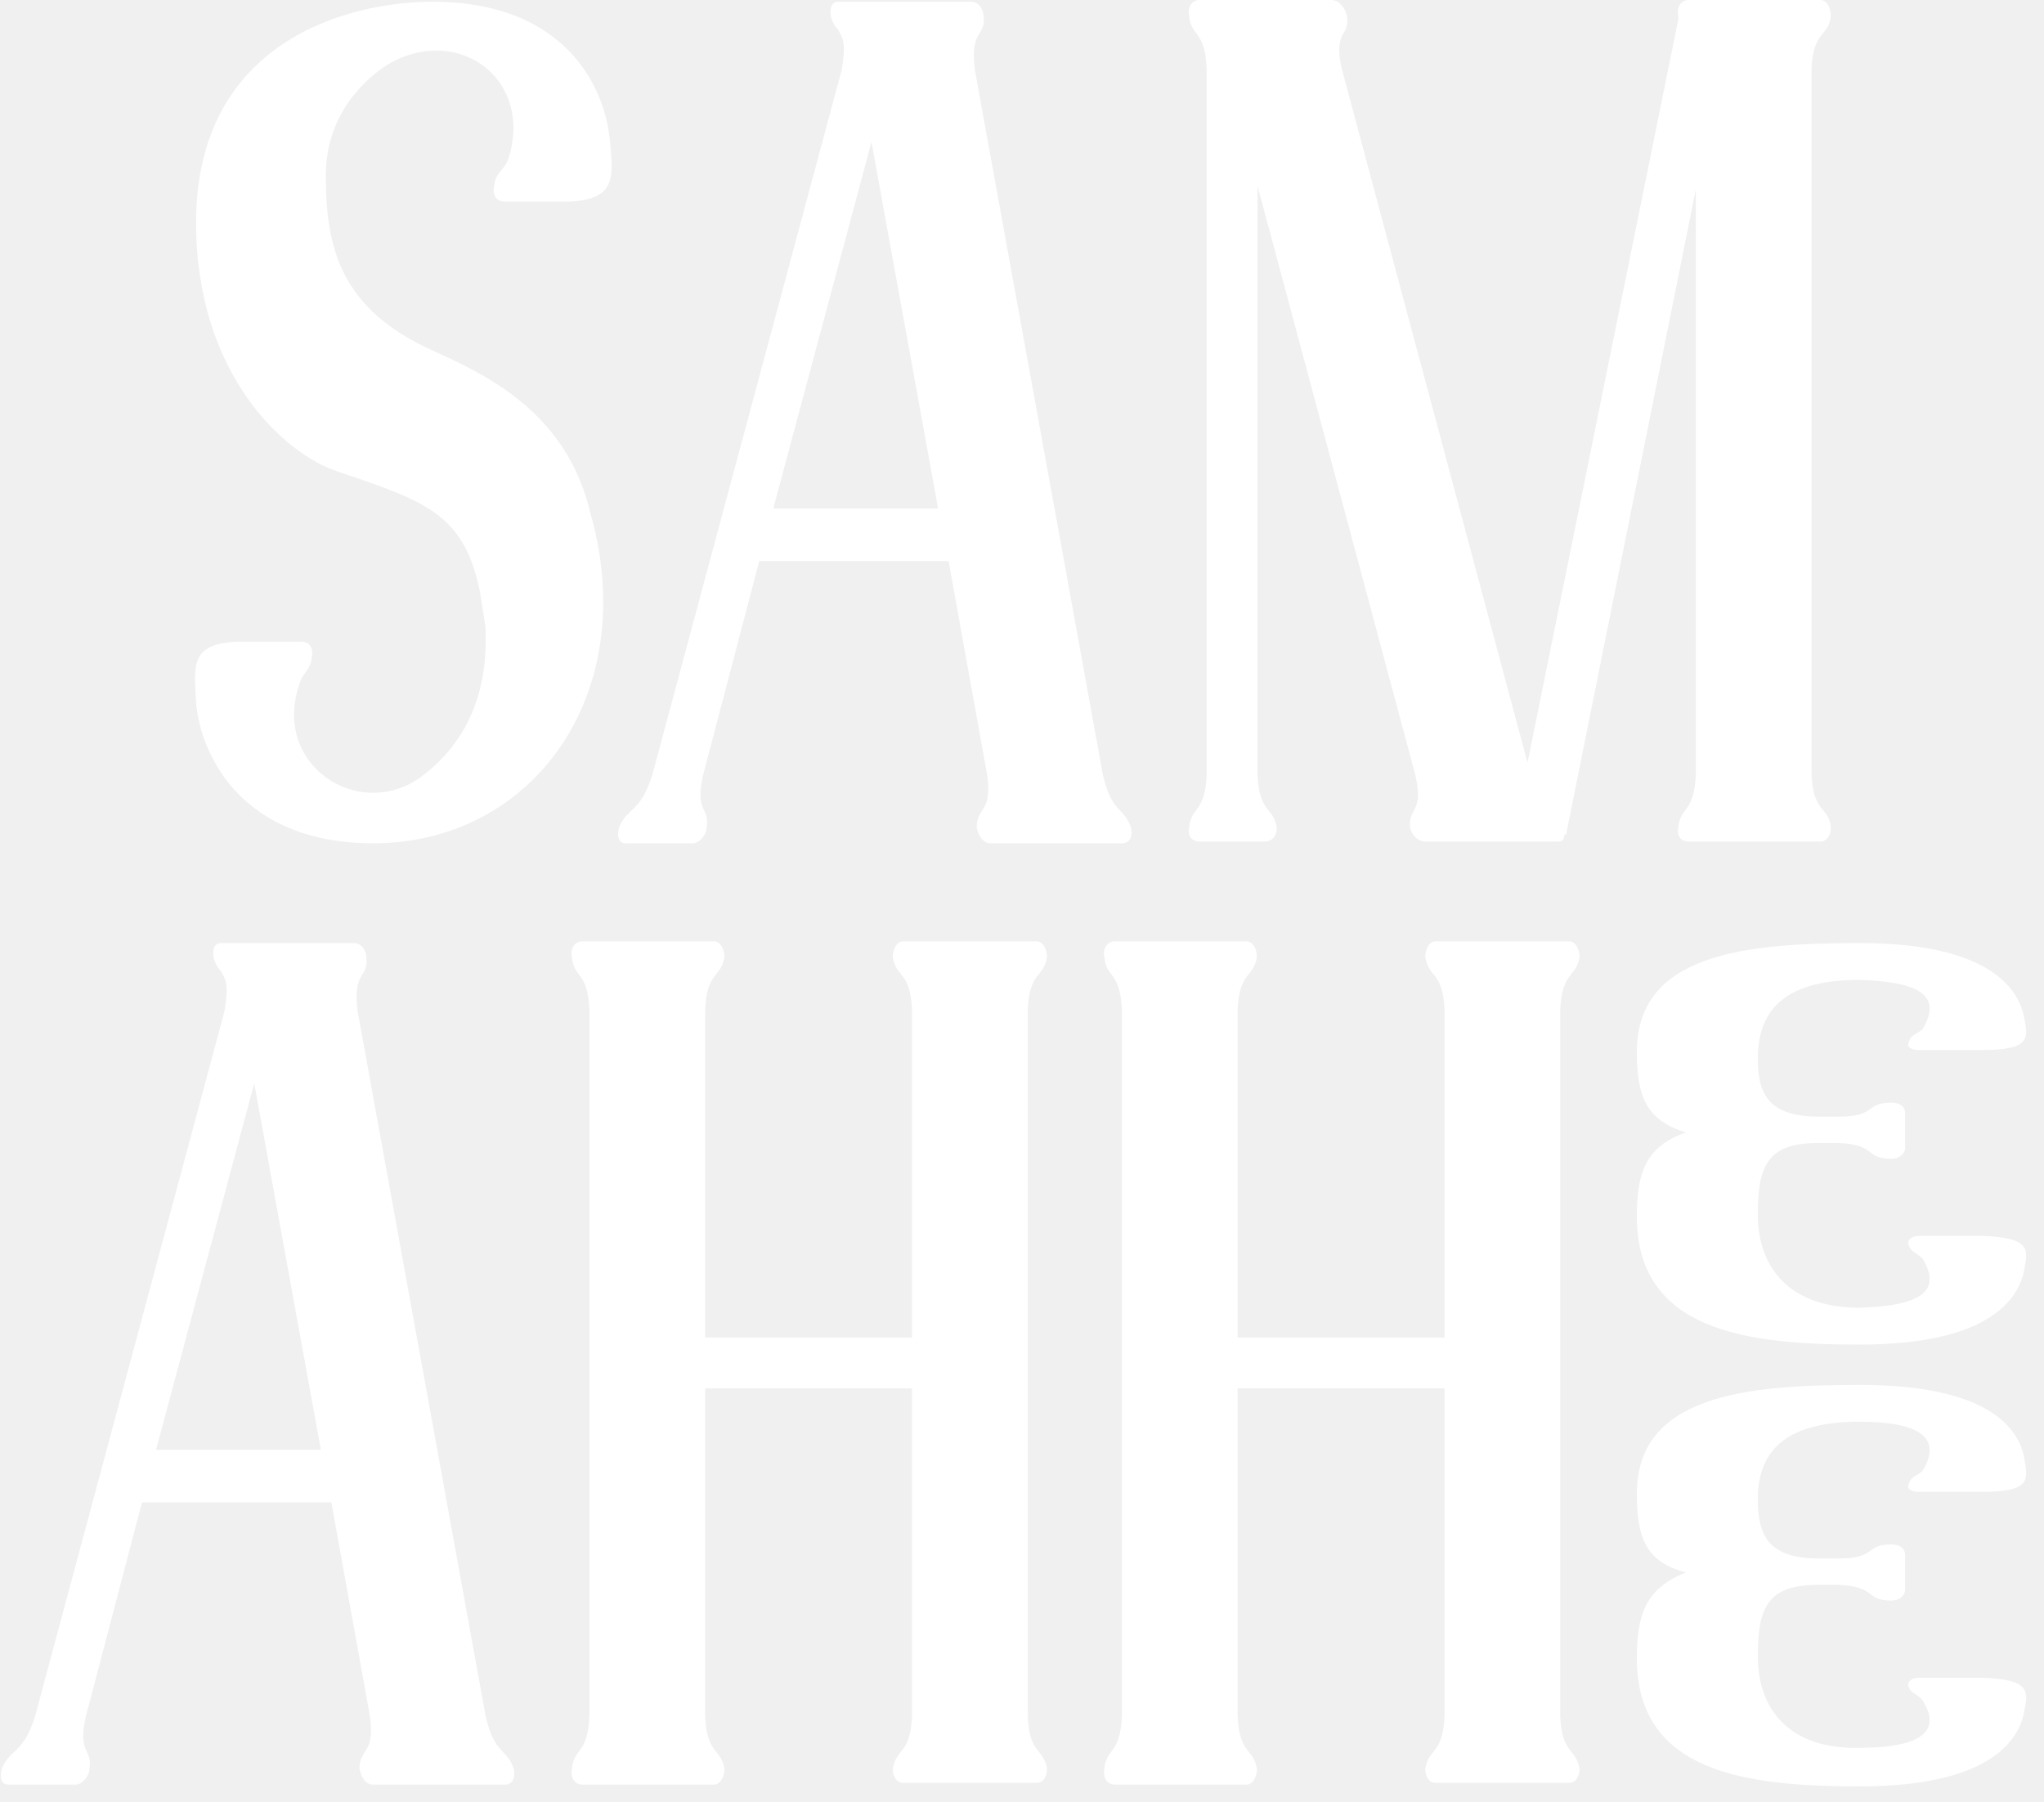
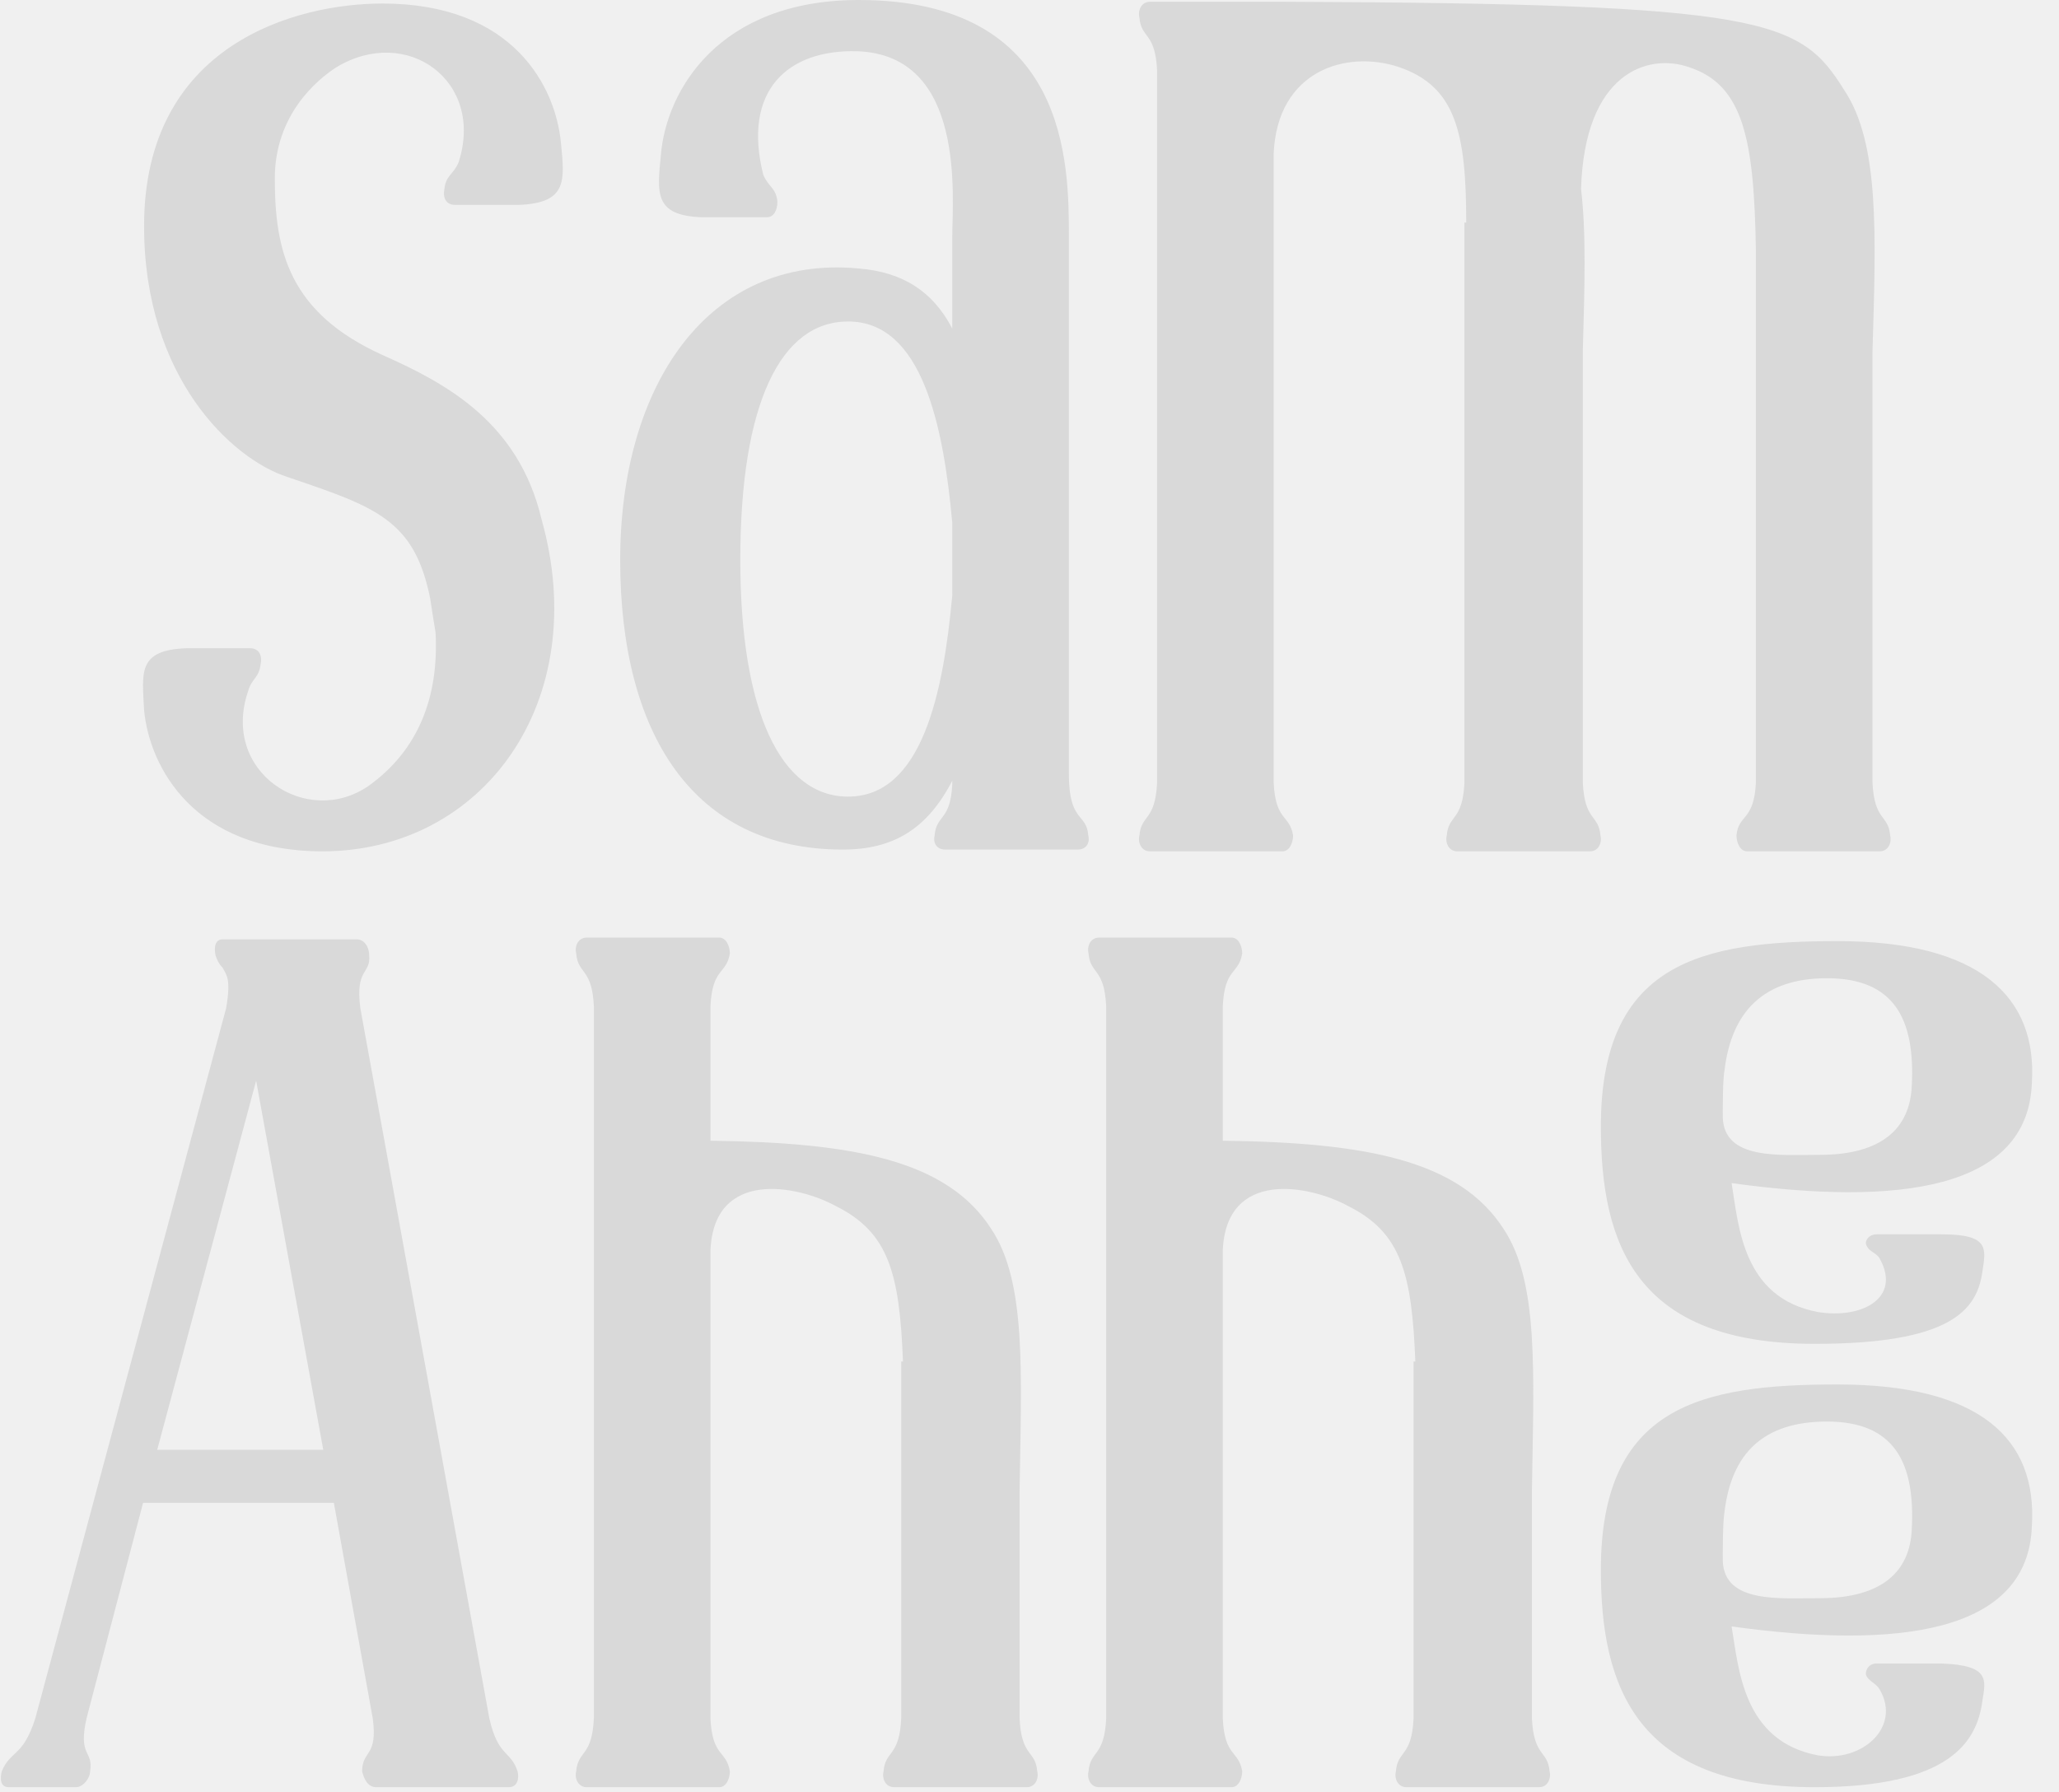
- <svg xmlns="http://www.w3.org/2000/svg" width="76" height="67" viewBox="0 0 76 67" fill="none">
-   <path d="M18.373 6.91C18.438 6.389 18.699 6.389 18.895 5.932C19.872 2.934 17.004 0.848 14.397 2.412C13.68 2.868 12.115 4.172 12.115 6.519C12.115 9.192 12.636 11.473 16.091 13.038C18.438 14.081 21.111 15.515 21.959 19.101C23.849 25.815 19.807 31.356 13.875 31.356C9.116 31.356 7.486 28.227 7.291 26.141C7.226 24.772 7.03 23.925 8.855 23.859C8.986 23.859 11.202 23.859 11.202 23.859C11.528 23.859 11.659 24.12 11.593 24.446C11.528 24.968 11.268 24.968 11.137 25.424C10.094 28.423 13.288 30.509 15.57 28.944C17.395 27.64 18.177 25.685 18.047 23.273C17.982 22.882 17.917 22.49 17.852 22.034C17.265 19.101 15.831 18.644 12.571 17.536C10.55 16.884 7.291 13.885 7.291 8.279C7.291 1.565 12.897 0.065 16.091 0.065C20.916 0.065 22.48 3.129 22.676 5.215C22.806 6.584 22.936 7.432 21.111 7.497C20.981 7.497 18.764 7.497 18.764 7.497C18.438 7.497 18.308 7.236 18.373 6.91ZM23.276 31.356C22.95 31.356 22.95 31.03 23.015 30.77C23.341 29.987 23.798 30.248 24.254 28.814L31.294 2.608C31.49 1.499 31.294 1.369 31.164 1.108C31.034 0.978 30.968 0.848 30.903 0.652C30.838 0.326 30.903 0.065 31.164 0.065H36.118C36.379 0.065 36.575 0.326 36.575 0.652C36.64 1.369 36.053 1.108 36.249 2.608L41.008 28.814C41.334 30.248 41.79 29.987 42.051 30.77C42.116 31.03 42.051 31.356 41.725 31.356H36.836C36.51 31.356 36.379 31.03 36.314 30.77C36.314 29.987 36.901 30.248 36.705 28.814L35.271 20.861H28.23L26.144 28.814C25.819 30.248 26.405 29.987 26.275 30.77C26.275 31.03 26.014 31.356 25.753 31.356H23.276ZM32.403 5.28L28.752 18.905H34.88L32.403 5.28ZM44.606 9.153e-05H49.495C49.821 9.153e-05 50.017 0.326 50.082 0.587C50.212 1.369 49.56 1.108 49.886 2.542L56.796 28.358L62.403 0.717C62.403 0.652 62.403 0.652 62.403 0.587C62.337 0.326 62.468 9.153e-05 62.794 9.153e-05H67.683C67.944 9.153e-05 68.074 0.326 68.074 0.587C68.009 1.369 67.422 1.108 67.357 2.542V28.814C67.422 30.248 68.009 29.987 68.074 30.77C68.074 31.03 67.944 31.291 67.683 31.291H62.794C62.468 31.291 62.337 31.03 62.403 30.77C62.468 29.987 62.989 30.248 63.054 28.814V7.041L58.23 31.03H58.165C58.165 31.226 58.1 31.291 57.904 31.291H53.015C52.689 31.291 52.494 31.03 52.428 30.77C52.363 29.987 52.95 30.248 52.624 28.814L46.757 6.91V28.814C46.822 30.248 47.344 29.987 47.474 30.77C47.474 31.03 47.344 31.291 47.018 31.291H44.606C44.28 31.291 44.149 31.03 44.215 30.77C44.28 29.987 44.801 30.248 44.867 28.814V2.542C44.801 1.108 44.28 1.369 44.215 0.587C44.149 0.326 44.28 9.153e-05 44.606 9.153e-05ZM0.326 66.356C0 66.356 0 66.03 0.065 65.769C0.391 64.987 0.848 65.248 1.304 63.814L8.344 37.608C8.54 36.499 8.344 36.369 8.214 36.108C8.084 35.978 8.018 35.848 7.953 35.652C7.888 35.326 7.953 35.065 8.214 35.065H13.168C13.429 35.065 13.625 35.326 13.625 35.652C13.69 36.369 13.103 36.108 13.299 37.608L18.058 63.814C18.384 65.248 18.84 64.987 19.101 65.769C19.166 66.03 19.101 66.356 18.775 66.356H13.886C13.559 66.356 13.429 66.03 13.364 65.769C13.364 64.987 13.951 65.248 13.755 63.814L12.321 55.861H5.28L3.194 63.814C2.868 65.248 3.455 64.987 3.325 65.769C3.325 66.03 3.064 66.356 2.803 66.356H0.326ZM9.453 40.28L5.802 53.905H11.93L9.453 40.28ZM21.265 65.769C21.33 64.987 21.851 65.248 21.916 63.814V37.542C21.851 36.108 21.33 36.369 21.265 35.587C21.199 35.326 21.33 35 21.656 35H26.545C26.806 35 26.936 35.326 26.936 35.587C26.806 36.369 26.284 36.108 26.219 37.542V49.733H33.911V37.542C33.846 36.108 33.325 36.369 33.194 35.587C33.194 35.326 33.325 35 33.585 35H38.54C38.801 35 38.931 35.326 38.931 35.587C38.801 36.369 38.279 36.108 38.214 37.542V63.814C38.279 65.248 38.801 64.987 38.931 65.769C38.931 66.03 38.801 66.291 38.54 66.291H33.585C33.325 66.291 33.194 66.03 33.194 65.769C33.325 64.987 33.846 65.248 33.911 63.814V51.623H26.219V63.814C26.284 65.248 26.806 64.987 26.936 65.769C26.936 66.03 26.806 66.356 26.545 66.356H21.656C21.33 66.356 21.199 66.03 21.265 65.769ZM41.063 65.769C41.129 64.987 41.65 65.248 41.715 63.814V37.542C41.65 36.108 41.129 36.369 41.063 35.587C40.998 35.326 41.129 35 41.455 35H46.344C46.605 35 46.735 35.326 46.735 35.587C46.605 36.369 46.083 36.108 46.018 37.542V49.733H53.71V37.542C53.645 36.108 53.123 36.369 52.993 35.587C52.993 35.326 53.123 35 53.384 35H58.339C58.599 35 58.73 35.326 58.73 35.587C58.599 36.369 58.078 36.108 58.013 37.542V63.814C58.078 65.248 58.599 64.987 58.73 65.769C58.73 66.03 58.599 66.291 58.339 66.291H53.384C53.123 66.291 52.993 66.03 52.993 65.769C53.123 64.987 53.645 65.248 53.71 63.814V51.623H46.018V63.814C46.083 65.248 46.605 64.987 46.735 65.769C46.735 66.03 46.605 66.356 46.344 66.356H41.455C41.129 66.356 40.998 66.03 41.063 65.769ZM70.966 55.209C71.032 54.883 71.292 54.883 71.488 54.687C72.27 53.383 71.227 52.862 69.141 52.862C66.534 52.862 65.36 53.84 65.36 55.73C65.36 57.099 65.751 57.947 67.642 57.947C68.033 57.947 68.359 57.947 68.359 57.947C69.793 57.947 69.337 57.425 70.315 57.425C70.706 57.425 70.836 57.621 70.836 57.816V59.12C70.836 59.251 70.706 59.511 70.315 59.511C69.337 59.511 69.793 58.99 68.359 58.925H67.903C67.837 58.925 67.772 58.925 67.642 58.925C65.751 58.925 65.36 59.707 65.36 61.597C65.36 63.553 66.534 65.052 69.141 64.987C71.227 64.987 72.27 64.466 71.488 63.227C71.292 62.966 71.032 62.966 70.966 62.706C70.901 62.575 71.032 62.38 71.358 62.38C71.358 62.38 73.574 62.38 73.704 62.38C75.53 62.445 75.399 62.901 75.269 63.618C75.073 64.727 73.965 66.421 69.141 66.421C64.904 66.421 60.862 65.9 60.862 61.663C60.862 60.033 61.188 59.055 62.687 58.468C61.188 58.077 60.862 57.164 60.862 55.535C60.862 51.884 64.904 51.493 69.141 51.493C73.965 51.493 75.073 53.123 75.269 54.231C75.399 55.013 75.53 55.47 73.704 55.47C73.574 55.47 71.358 55.47 71.358 55.47C71.032 55.47 70.901 55.339 70.966 55.209ZM73.704 45.952C75.53 46.017 75.399 46.473 75.269 47.191C75.073 48.299 73.965 49.994 69.141 49.994C64.904 49.994 60.862 49.472 60.862 45.235C60.862 43.605 61.188 42.627 62.687 42.106C61.188 41.649 60.862 40.737 60.862 39.107C60.862 35.456 64.904 35.065 69.141 35.065C73.965 35.065 75.073 36.76 75.269 37.868C75.399 38.586 75.53 39.042 73.704 39.042C73.574 39.042 71.358 39.042 71.358 39.042C71.032 39.042 70.901 38.911 70.966 38.781C71.032 38.455 71.292 38.455 71.488 38.26C72.27 36.956 71.227 36.499 69.141 36.434C66.534 36.434 65.36 37.412 65.36 39.368C65.36 40.672 65.751 41.519 67.642 41.519C68.033 41.519 68.359 41.519 68.359 41.519C69.793 41.519 69.337 40.998 70.315 40.998C70.706 40.998 70.836 41.193 70.836 41.389V42.692C70.836 42.823 70.706 43.084 70.315 43.084C69.337 43.084 69.793 42.562 68.359 42.497H67.903C67.837 42.497 67.772 42.497 67.642 42.497C65.751 42.497 65.36 43.279 65.36 45.17C65.36 47.125 66.534 48.625 69.141 48.625C71.227 48.559 72.27 48.103 71.488 46.799C71.292 46.604 71.032 46.539 70.966 46.278C70.901 46.148 71.032 45.952 71.358 45.952C71.358 45.952 73.574 45.952 73.704 45.952Z" fill="white" />
+ <svg xmlns="http://www.w3.org/2000/svg" width="77" height="67" viewBox="0 0 77 67" fill="none">
+   <path d="M16.618 7.068C16.684 6.54 16.949 6.54 17.147 6.078C18.138 3.039 15.231 0.925 12.589 2.51C11.862 2.973 10.277 4.294 10.277 6.672C10.277 9.38 10.805 11.693 14.306 13.278C16.684 14.335 19.393 15.788 20.252 19.421C22.167 26.226 18.072 31.84 12.06 31.84C7.238 31.84 5.587 28.67 5.388 26.556C5.322 25.169 5.124 24.31 6.974 24.244C7.106 24.244 9.352 24.244 9.352 24.244C9.682 24.244 9.814 24.508 9.748 24.838C9.682 25.367 9.418 25.367 9.286 25.829C8.229 28.868 11.466 30.982 13.778 29.396C15.627 28.075 16.42 26.093 16.288 23.649C16.222 23.253 16.156 22.857 16.09 22.394C15.495 19.421 14.042 18.959 10.739 17.836C8.691 17.175 5.388 14.137 5.388 8.456C5.388 1.652 11.069 0.132 14.306 0.132C19.195 0.132 20.78 3.237 20.978 5.351C21.11 6.738 21.242 7.597 19.393 7.663C19.261 7.663 17.015 7.663 17.015 7.663C16.684 7.663 16.552 7.399 16.618 7.068ZM39.972 28.934C39.972 30.784 40.633 30.387 40.699 31.246C40.765 31.51 40.633 31.774 40.303 31.774H35.348C35.018 31.774 34.886 31.51 34.952 31.246C35.018 30.453 35.546 30.718 35.612 29.33V29.198C34.688 30.982 33.432 31.774 31.517 31.774C25.902 31.774 23.193 27.415 23.193 20.941C23.193 14.401 26.496 9.513 32.111 10.041C33.763 10.173 34.886 10.9 35.612 12.287V8.852C35.612 7.399 36.141 2.048 32.045 1.916C29.469 1.85 27.751 3.369 28.544 6.54C28.742 7.002 29.006 7.002 29.073 7.531C29.073 7.861 28.94 8.125 28.676 8.125H26.694C26.562 8.125 26.43 8.125 26.232 8.125C24.448 8.059 24.581 7.201 24.713 5.813C24.911 3.369 26.892 0 32.111 0C39.972 0 39.972 6.144 39.972 8.852V28.934ZM35.612 22.262V19.553C35.282 15.92 34.489 12.023 31.715 12.023C29.205 12.023 27.685 15.062 27.685 20.941C27.685 26.622 29.205 29.793 31.715 29.793C34.489 29.793 35.282 25.895 35.612 22.262ZM70.025 29.264C70.091 30.718 70.62 30.453 70.686 31.246C70.752 31.51 70.62 31.84 70.29 31.84H65.335C65.071 31.84 64.939 31.51 64.939 31.246C65.005 30.453 65.599 30.718 65.665 29.264V9.38C65.599 5.219 65.203 3.171 63.155 2.51C61.636 1.982 59.258 2.709 59.126 7.068C59.324 8.72 59.258 10.768 59.192 13.146V29.264C59.258 30.718 59.786 30.453 59.852 31.246C59.918 31.51 59.786 31.84 59.456 31.84H54.502C54.171 31.84 54.039 31.51 54.105 31.246C54.171 30.453 54.7 30.718 54.766 29.264V8.324H54.832C54.832 4.955 54.435 3.237 52.322 2.51C50.34 1.85 47.764 2.642 47.631 5.747V29.264C47.697 30.718 48.226 30.453 48.358 31.246C48.358 31.51 48.226 31.84 47.962 31.84H43.007C42.677 31.84 42.545 31.51 42.611 31.246C42.677 30.453 43.206 30.718 43.272 29.264V2.642C43.206 1.189 42.677 1.453 42.611 0.661C42.545 0.396 42.677 0.066 43.007 0.066H47.962C66.128 0.132 67.317 0.727 68.968 3.369C70.29 5.351 70.157 8.72 70.025 13.146V29.264ZM0.33 66.841C0 66.841 0 66.51 0.066 66.246C0.397 65.453 0.859 65.718 1.321 64.264L8.456 37.709C8.654 36.586 8.456 36.453 8.324 36.189C8.191 36.057 8.125 35.925 8.059 35.727C7.993 35.397 8.059 35.132 8.324 35.132H13.344C13.608 35.132 13.806 35.397 13.806 35.727C13.873 36.453 13.278 36.189 13.476 37.709L18.299 64.264C18.629 65.718 19.091 65.453 19.355 66.246C19.422 66.51 19.355 66.841 19.025 66.841H14.071C13.74 66.841 13.608 66.51 13.542 66.246C13.542 65.453 14.137 65.718 13.939 64.264L12.485 56.205H5.351L3.237 64.264C2.907 65.718 3.501 65.453 3.369 66.246C3.369 66.51 3.105 66.841 2.841 66.841H0.33ZM9.579 40.417L5.879 54.223H12.089L9.579 40.417ZM38.129 64.264C38.195 65.718 38.724 65.453 38.79 66.246C38.856 66.51 38.724 66.841 38.393 66.841H33.439C33.108 66.841 32.976 66.51 33.042 66.246C33.108 65.453 33.637 65.718 33.703 64.264V50.92H33.769C33.637 47.617 33.241 46.098 31.259 45.107C29.806 44.314 26.701 43.72 26.569 46.759V64.264C26.635 65.718 27.163 65.453 27.295 66.246C27.295 66.51 27.163 66.841 26.899 66.841H21.945C21.614 66.841 21.482 66.51 21.548 66.246C21.614 65.453 22.143 65.718 22.209 64.264V37.642C22.143 36.189 21.614 36.453 21.548 35.661C21.482 35.397 21.614 35.066 21.945 35.066H26.899C27.163 35.066 27.295 35.397 27.295 35.661C27.163 36.453 26.635 36.189 26.569 37.642V42.663C31.919 42.729 35.421 43.39 37.072 45.966C38.393 47.948 38.195 51.317 38.129 55.743V64.264ZM57.289 64.264C57.355 65.718 57.883 65.453 57.949 66.246C58.015 66.51 57.883 66.841 57.553 66.841H52.599C52.268 66.841 52.136 66.51 52.202 66.246C52.268 65.453 52.797 65.718 52.863 64.264V50.92H52.929C52.797 47.617 52.4 46.098 50.419 45.107C48.965 44.314 45.861 43.72 45.728 46.759V64.264C45.794 65.718 46.323 65.453 46.455 66.246C46.455 66.51 46.323 66.841 46.059 66.841H41.104C40.774 66.841 40.642 66.51 40.708 66.246C40.774 65.453 41.302 65.718 41.368 64.264V37.642C41.302 36.189 40.774 36.453 40.708 35.661C40.642 35.397 40.774 35.066 41.104 35.066H46.059C46.323 35.066 46.455 35.397 46.455 35.661C46.323 36.453 45.794 36.189 45.728 37.642V42.663C51.079 42.729 54.58 43.39 56.232 45.966C57.553 47.948 57.355 51.317 57.289 55.743V64.264ZM68.719 51.779C74.07 51.779 76.184 53.827 75.986 57.064C75.854 61.093 70.965 61.688 64.756 60.829C65.02 62.349 65.152 65.123 67.993 65.651C69.644 65.916 71.097 64.594 70.305 63.207C70.173 62.943 69.842 62.877 69.776 62.613C69.776 62.414 69.909 62.216 70.173 62.216C70.173 62.216 72.419 62.216 72.617 62.216C74.4 62.282 74.268 62.811 74.136 63.604C73.938 65.123 72.947 66.841 67.861 66.841C61.189 66.841 59.867 63.075 59.867 58.715C59.867 52.572 63.633 51.779 68.719 51.779ZM71.494 57.196C71.626 54.686 70.833 53.166 68.323 53.166C65.945 53.166 64.756 54.355 64.492 56.535C64.426 56.932 64.426 57.856 64.426 58.385C64.492 59.97 66.54 59.772 68.059 59.772C70.371 59.772 71.428 58.781 71.494 57.196ZM67.861 50.26C61.189 50.26 59.867 46.56 59.867 42.135C59.867 35.991 63.633 35.198 68.719 35.198C74.07 35.198 76.184 37.312 75.986 40.483C75.854 44.513 70.965 45.107 64.756 44.248C65.02 45.834 65.152 48.542 67.993 49.071C69.644 49.335 71.097 48.542 70.305 47.089C70.173 46.825 69.842 46.825 69.776 46.494C69.776 46.362 69.909 46.164 70.173 46.164C70.173 46.164 72.419 46.164 72.617 46.164C74.4 46.164 74.268 46.693 74.136 47.551C73.938 49.005 72.947 50.26 67.861 50.26ZM64.492 40.021C64.426 40.351 64.426 41.342 64.426 41.804C64.492 43.39 66.54 43.191 68.059 43.191C70.371 43.191 71.428 42.2 71.494 40.615C71.626 38.105 70.833 36.586 68.323 36.586C65.945 36.586 64.756 37.841 64.492 40.021Z" fill="#D9D9D9" />
</svg>
